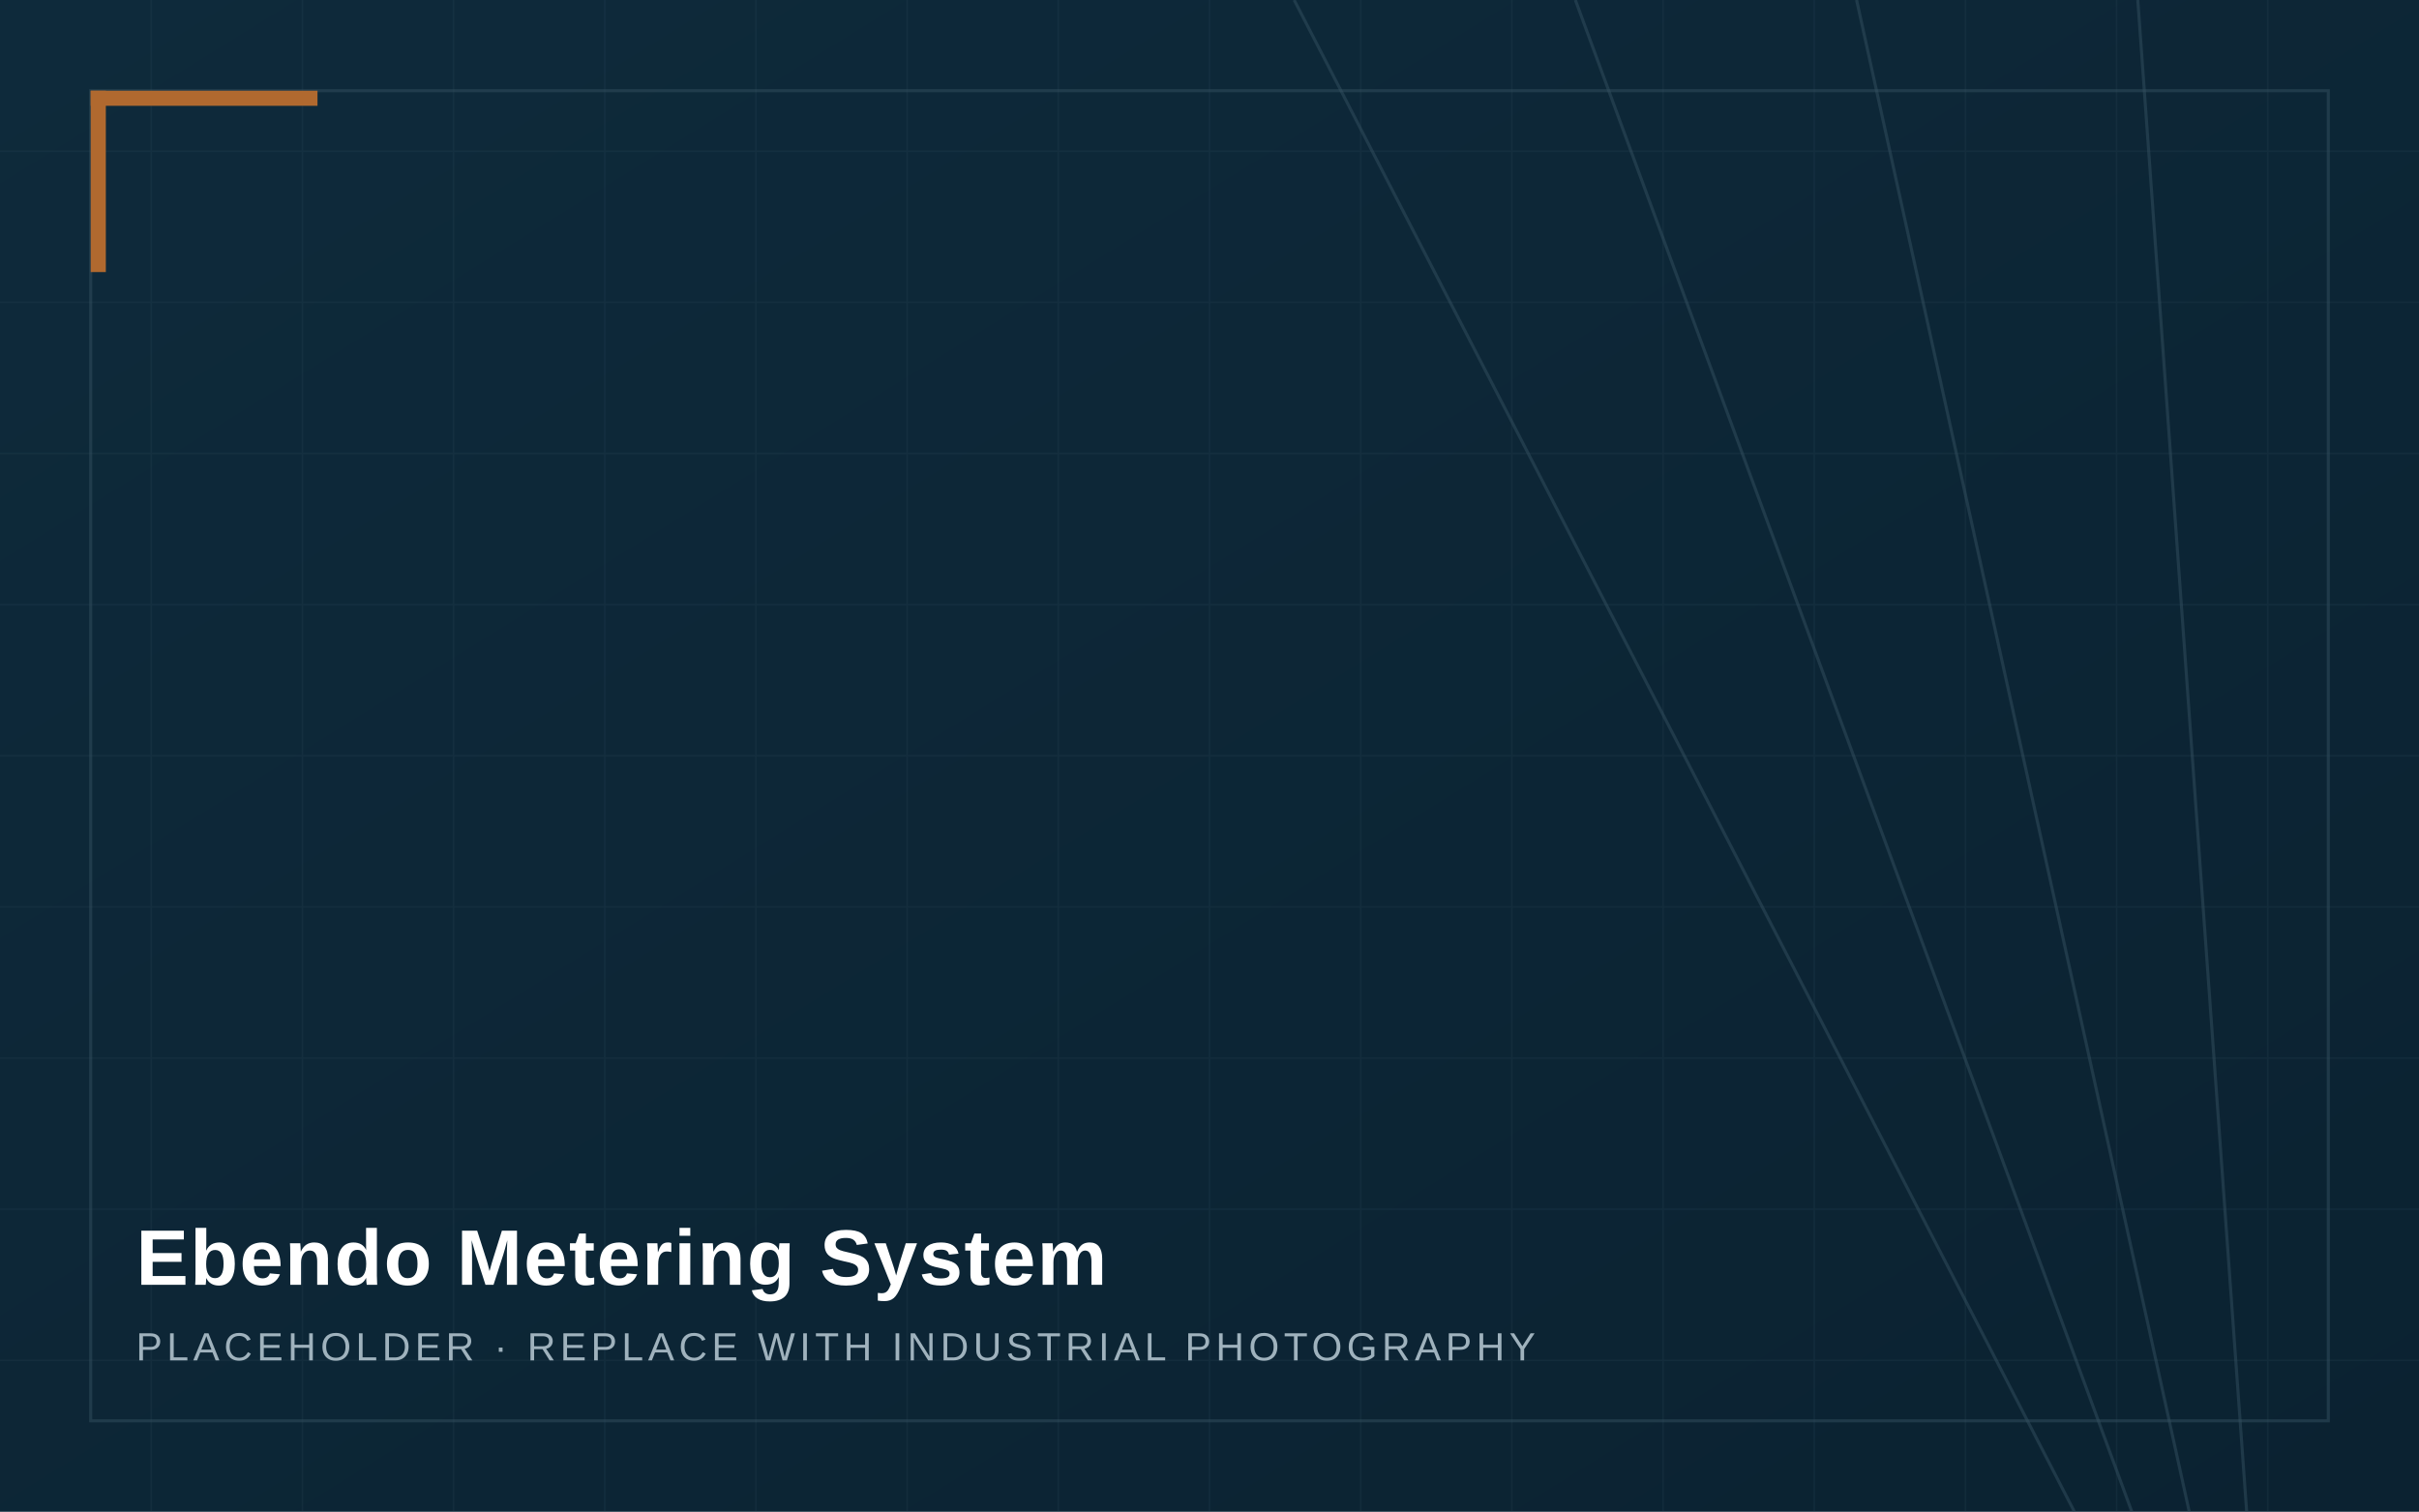
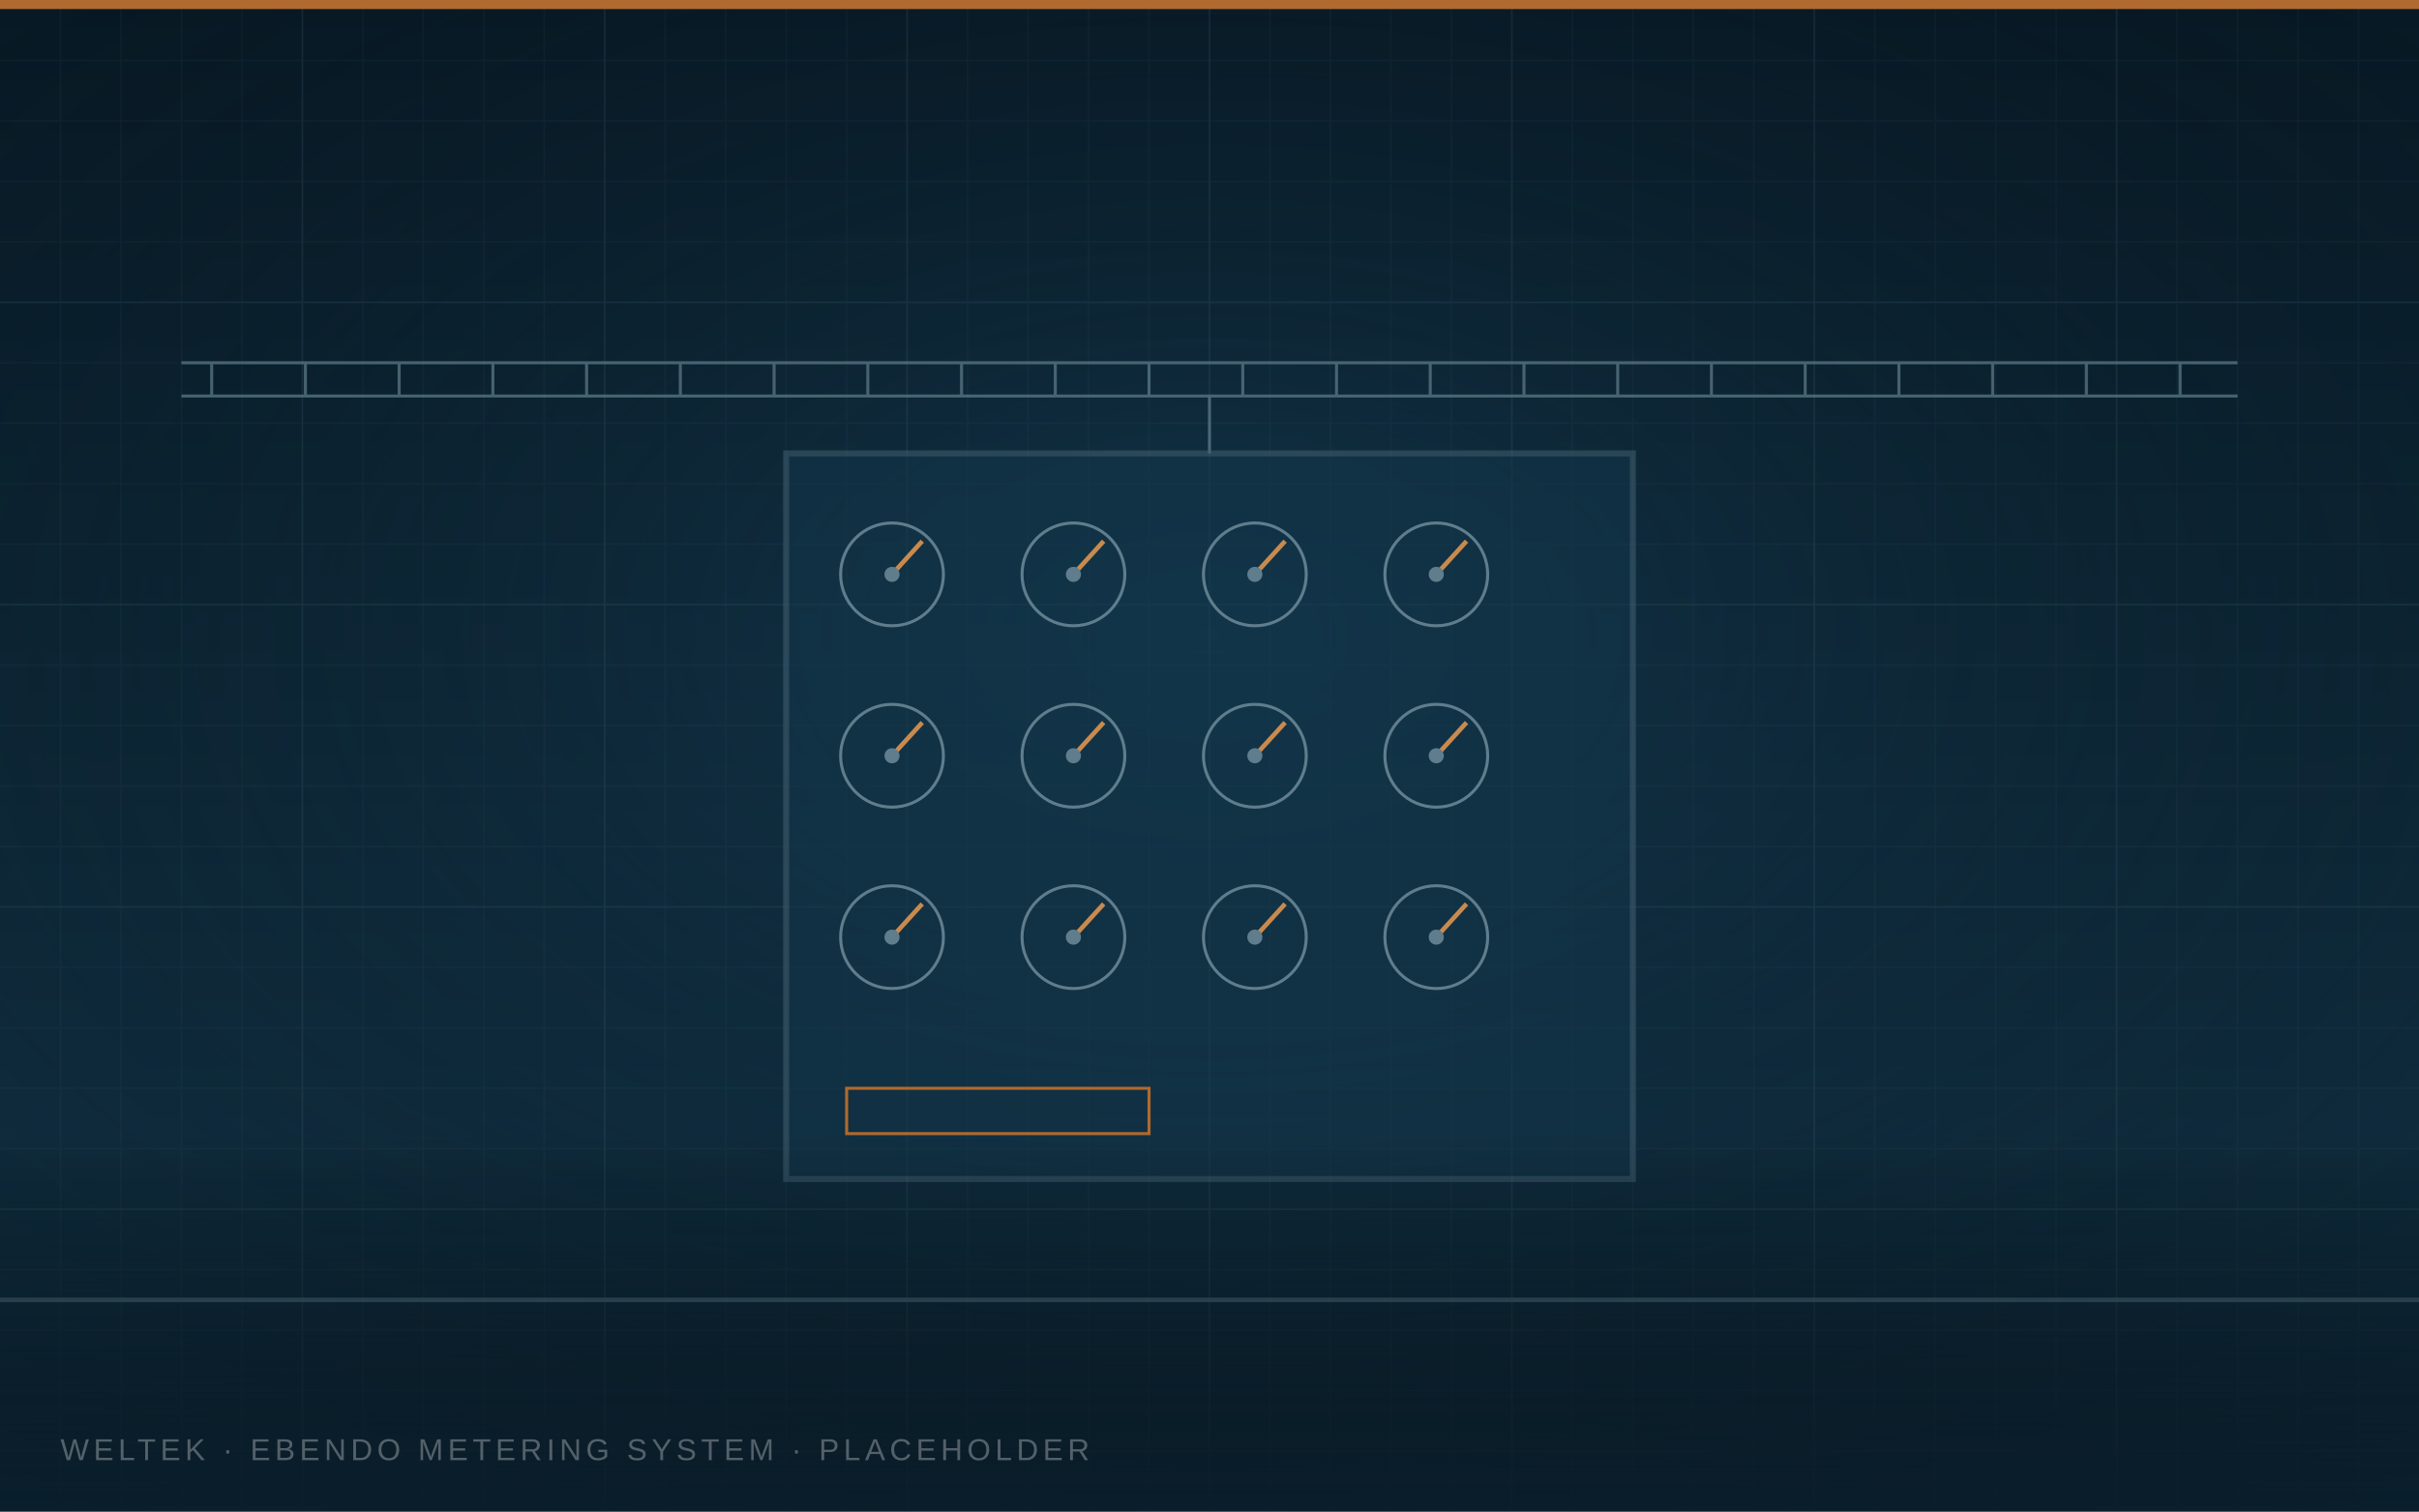
- <svg xmlns="http://www.w3.org/2000/svg" viewBox="0 0 1600 1000" width="1600" height="1000" role="img" aria-label="Ebendo Metering System placeholder">
-   <rect width="1600" height="1000" fill="#0e2a3b" />
-   <rect width="1600" height="1000" fill="url(#vg)" />
-   <g stroke="#33505f" stroke-width="1" opacity="0.18">
-     <line x1="100" y1="0" x2="100" y2="1000" />
-     <line x1="200" y1="0" x2="200" y2="1000" />
-     <line x1="300" y1="0" x2="300" y2="1000" />
-     <line x1="400" y1="0" x2="400" y2="1000" />
-     <line x1="500" y1="0" x2="500" y2="1000" />
-     <line x1="600" y1="0" x2="600" y2="1000" />
-     <line x1="700" y1="0" x2="700" y2="1000" />
-     <line x1="800" y1="0" x2="800" y2="1000" />
-     <line x1="900" y1="0" x2="900" y2="1000" />
-     <line x1="1000" y1="0" x2="1000" y2="1000" />
-     <line x1="1100" y1="0" x2="1100" y2="1000" />
-     <line x1="1200" y1="0" x2="1200" y2="1000" />
-     <line x1="1300" y1="0" x2="1300" y2="1000" />
-     <line x1="1400" y1="0" x2="1400" y2="1000" />
-     <line x1="1500" y1="0" x2="1500" y2="1000" />
-     <line x1="0" y1="100" x2="1600" y2="100" />
-     <line x1="0" y1="200" x2="1600" y2="200" />
-     <line x1="0" y1="300" x2="1600" y2="300" />
-     <line x1="0" y1="400" x2="1600" y2="400" />
-     <line x1="0" y1="500" x2="1600" y2="500" />
-     <line x1="0" y1="600" x2="1600" y2="600" />
-     <line x1="0" y1="700" x2="1600" y2="700" />
-     <line x1="0" y1="800" x2="1600" y2="800" />
-     <line x1="0" y1="900" x2="1600" y2="900" />
-   </g>
-   <g>
-     <line x1="1414" y1="0" x2="1486" y2="1000" stroke="#33505f" stroke-width="2" opacity="0.5" />
-     <line x1="1228" y1="0" x2="1448" y2="1000" stroke="#33505f" stroke-width="2" opacity="0.5" />
-     <line x1="1042" y1="0" x2="1410" y2="1000" stroke="#33505f" stroke-width="2" opacity="0.5" />
-     <line x1="856" y1="0" x2="1372" y2="1000" stroke="#33505f" stroke-width="2" opacity="0.5" />
-   </g>
-   <rect x="60" y="60" width="1480" height="880" fill="none" stroke="#33505f" stroke-width="2" opacity="0.5" />
-   <rect x="60" y="60" width="150" height="10" fill="#b0692f" />
-   <rect x="60" y="60" width="10" height="120" fill="#b0692f" />
-   <text x="90" y="850" fill="#ffffff" font-family="Archivo, Arial, sans-serif" font-size="52" font-weight="700" letter-spacing="1">Ebendo Metering System</text>
-   <text x="90" y="900" fill="#9fb2bd" font-family="Arial, sans-serif" font-size="26" letter-spacing="3">PLACEHOLDER · REPLACE WITH INDUSTRIAL PHOTOGRAPHY</text>
+ <svg xmlns="http://www.w3.org/2000/svg" viewBox="0 0 1600 1000" width="1600" height="1000" role="img" aria-label="Ebendo metering system">
  <defs>
-     <linearGradient id="vg" x1="0" y1="0" x2="1" y2="1">
-       <stop offset="0" stop-color="#0e2a3b" />
-       <stop offset="1" stop-color="#0b2231" />
+     <linearGradient id="sky" x1="0" y1="0" x2="0" y2="1">
+       <stop offset="0" stop-color="#081a26" />
+       <stop offset="0.55" stop-color="#0e2a3b" />
+       <stop offset="1" stop-color="#123448" />
+     </linearGradient>
+     <radialGradient id="glow" cx="0.5" cy="0.42" r="0.75">
+       <stop offset="0" stop-color="#17415a" stop-opacity="0.55" />
+       <stop offset="1" stop-color="#000000" stop-opacity="0" />
+     </radialGradient>
+     <linearGradient id="vig" x1="0" y1="0" x2="0" y2="1">
+       <stop offset="0" stop-color="#000" stop-opacity="0" />
+       <stop offset="0.75" stop-color="#000" stop-opacity="0" />
+       <stop offset="1" stop-color="#081a26" stop-opacity="0.85" />
    </linearGradient>
  </defs>
+   <rect width="1600" height="1000" fill="url(#sky)" />
+   <rect width="1600" height="1000" fill="url(#glow)" />
+   <path d="M40 0V1000 M80 0V1000 M120 0V1000 M160 0V1000 M200 0V1000 M240 0V1000 M280 0V1000 M320 0V1000 M360 0V1000 M400 0V1000 M440 0V1000 M480 0V1000 M520 0V1000 M560 0V1000 M600 0V1000 M640 0V1000 M680 0V1000 M720 0V1000 M760 0V1000 M800 0V1000 M840 0V1000 M880 0V1000 M920 0V1000 M960 0V1000 M1000 0V1000 M1040 0V1000 M1080 0V1000 M1120 0V1000 M1160 0V1000 M1200 0V1000 M1240 0V1000 M1280 0V1000 M1320 0V1000 M1360 0V1000 M1400 0V1000 M1440 0V1000 M1480 0V1000 M1520 0V1000 M1560 0V1000 M0 40H1600 M0 80H1600 M0 120H1600 M0 160H1600 M0 200H1600 M0 240H1600 M0 280H1600 M0 320H1600 M0 360H1600 M0 400H1600 M0 440H1600 M0 480H1600 M0 520H1600 M0 560H1600 M0 600H1600 M0 640H1600 M0 680H1600 M0 720H1600 M0 760H1600 M0 800H1600 M0 840H1600 M0 880H1600 M0 920H1600 M0 960H1600" stroke="#3f5f70" stroke-width="1" opacity="0.10" />
+   <path d="M200 0V1000 M400 0V1000 M600 0V1000 M800 0V1000 M1000 0V1000 M1200 0V1000 M1400 0V1000 M0 200H1600 M0 400H1600 M0 600H1600 M0 800H1600" stroke="#3f5f70" stroke-width="1" opacity="0.16" />
+   <g stroke="#5f7d8c" stroke-width="2" opacity="0.7">
+     <line x1="120" y1="240" x2="1480" y2="240" />
+     <line x1="120" y1="262" x2="1480" y2="262" />
+     <line x1="140" y1="240" x2="140" y2="262" />
+     <line x1="202" y1="240" x2="202" y2="262" />
+     <line x1="264" y1="240" x2="264" y2="262" />
+     <line x1="326" y1="240" x2="326" y2="262" />
+     <line x1="388" y1="240" x2="388" y2="262" />
+     <line x1="450" y1="240" x2="450" y2="262" />
+     <line x1="512" y1="240" x2="512" y2="262" />
+     <line x1="574" y1="240" x2="574" y2="262" />
+     <line x1="636" y1="240" x2="636" y2="262" />
+     <line x1="698" y1="240" x2="698" y2="262" />
+     <line x1="760" y1="240" x2="760" y2="262" />
+     <line x1="822" y1="240" x2="822" y2="262" />
+     <line x1="884" y1="240" x2="884" y2="262" />
+     <line x1="946" y1="240" x2="946" y2="262" />
+     <line x1="1008" y1="240" x2="1008" y2="262" />
+     <line x1="1070" y1="240" x2="1070" y2="262" />
+     <line x1="1132" y1="240" x2="1132" y2="262" />
+     <line x1="1194" y1="240" x2="1194" y2="262" />
+     <line x1="1256" y1="240" x2="1256" y2="262" />
+     <line x1="1318" y1="240" x2="1318" y2="262" />
+     <line x1="1380" y1="240" x2="1380" y2="262" />
+     <line x1="1442" y1="240" x2="1442" y2="262" />
+     <line x1="800" y1="262" x2="800" y2="300" />
+   </g>
+   <rect x="520" y="300" width="560" height="480" fill="#123448" opacity="0.55" stroke="#3f5f70" stroke-width="4" />
+   <g stroke="#5f7d8c" stroke-width="2">
+     <circle cx="590" cy="380" r="34" fill="none" />
+     <line x1="590" y1="380" x2="610" y2="358" stroke="#c98a4e" stroke-width="3" />
+     <circle cx="590" cy="380" r="4" fill="#5f7d8c" />
+     <circle cx="710" cy="380" r="34" fill="none" />
+     <line x1="710" y1="380" x2="730" y2="358" stroke="#c98a4e" stroke-width="3" />
+     <circle cx="710" cy="380" r="4" fill="#5f7d8c" />
+     <circle cx="830" cy="380" r="34" fill="none" />
+     <line x1="830" y1="380" x2="850" y2="358" stroke="#c98a4e" stroke-width="3" />
+     <circle cx="830" cy="380" r="4" fill="#5f7d8c" />
+     <circle cx="950" cy="380" r="34" fill="none" />
+     <line x1="950" y1="380" x2="970" y2="358" stroke="#c98a4e" stroke-width="3" />
+     <circle cx="950" cy="380" r="4" fill="#5f7d8c" />
+     <circle cx="590" cy="500" r="34" fill="none" />
+     <line x1="590" y1="500" x2="610" y2="478" stroke="#c98a4e" stroke-width="3" />
+     <circle cx="590" cy="500" r="4" fill="#5f7d8c" />
+     <circle cx="710" cy="500" r="34" fill="none" />
+     <line x1="710" y1="500" x2="730" y2="478" stroke="#c98a4e" stroke-width="3" />
+     <circle cx="710" cy="500" r="4" fill="#5f7d8c" />
+     <circle cx="830" cy="500" r="34" fill="none" />
+     <line x1="830" y1="500" x2="850" y2="478" stroke="#c98a4e" stroke-width="3" />
+     <circle cx="830" cy="500" r="4" fill="#5f7d8c" />
+     <circle cx="950" cy="500" r="34" fill="none" />
+     <line x1="950" y1="500" x2="970" y2="478" stroke="#c98a4e" stroke-width="3" />
+     <circle cx="950" cy="500" r="4" fill="#5f7d8c" />
+     <circle cx="590" cy="620" r="34" fill="none" />
+     <line x1="590" y1="620" x2="610" y2="598" stroke="#c98a4e" stroke-width="3" />
+     <circle cx="590" cy="620" r="4" fill="#5f7d8c" />
+     <circle cx="710" cy="620" r="34" fill="none" />
+     <line x1="710" y1="620" x2="730" y2="598" stroke="#c98a4e" stroke-width="3" />
+     <circle cx="710" cy="620" r="4" fill="#5f7d8c" />
+     <circle cx="830" cy="620" r="34" fill="none" />
+     <line x1="830" y1="620" x2="850" y2="598" stroke="#c98a4e" stroke-width="3" />
+     <circle cx="830" cy="620" r="4" fill="#5f7d8c" />
+     <circle cx="950" cy="620" r="34" fill="none" />
+     <line x1="950" y1="620" x2="970" y2="598" stroke="#c98a4e" stroke-width="3" />
+     <circle cx="950" cy="620" r="4" fill="#5f7d8c" />
+   </g>
+   <rect x="560" y="720" width="200" height="30" fill="none" stroke="#b0692f" stroke-width="2" />
+   <line x1="0" y1="860" x2="1600" y2="860" stroke="#3f5f70" stroke-width="3" />
+   <rect width="1600" height="1000" fill="url(#vig)" />
+   <rect x="0" y="0" width="1600" height="6" fill="#b0692f" />
+   <text x="40" y="966" fill="#ffffff" opacity="0.30" font-family="Arial,sans-serif" font-size="20" letter-spacing="3">WELTEK · EBENDO METERING SYSTEM · PLACEHOLDER</text>
</svg>
